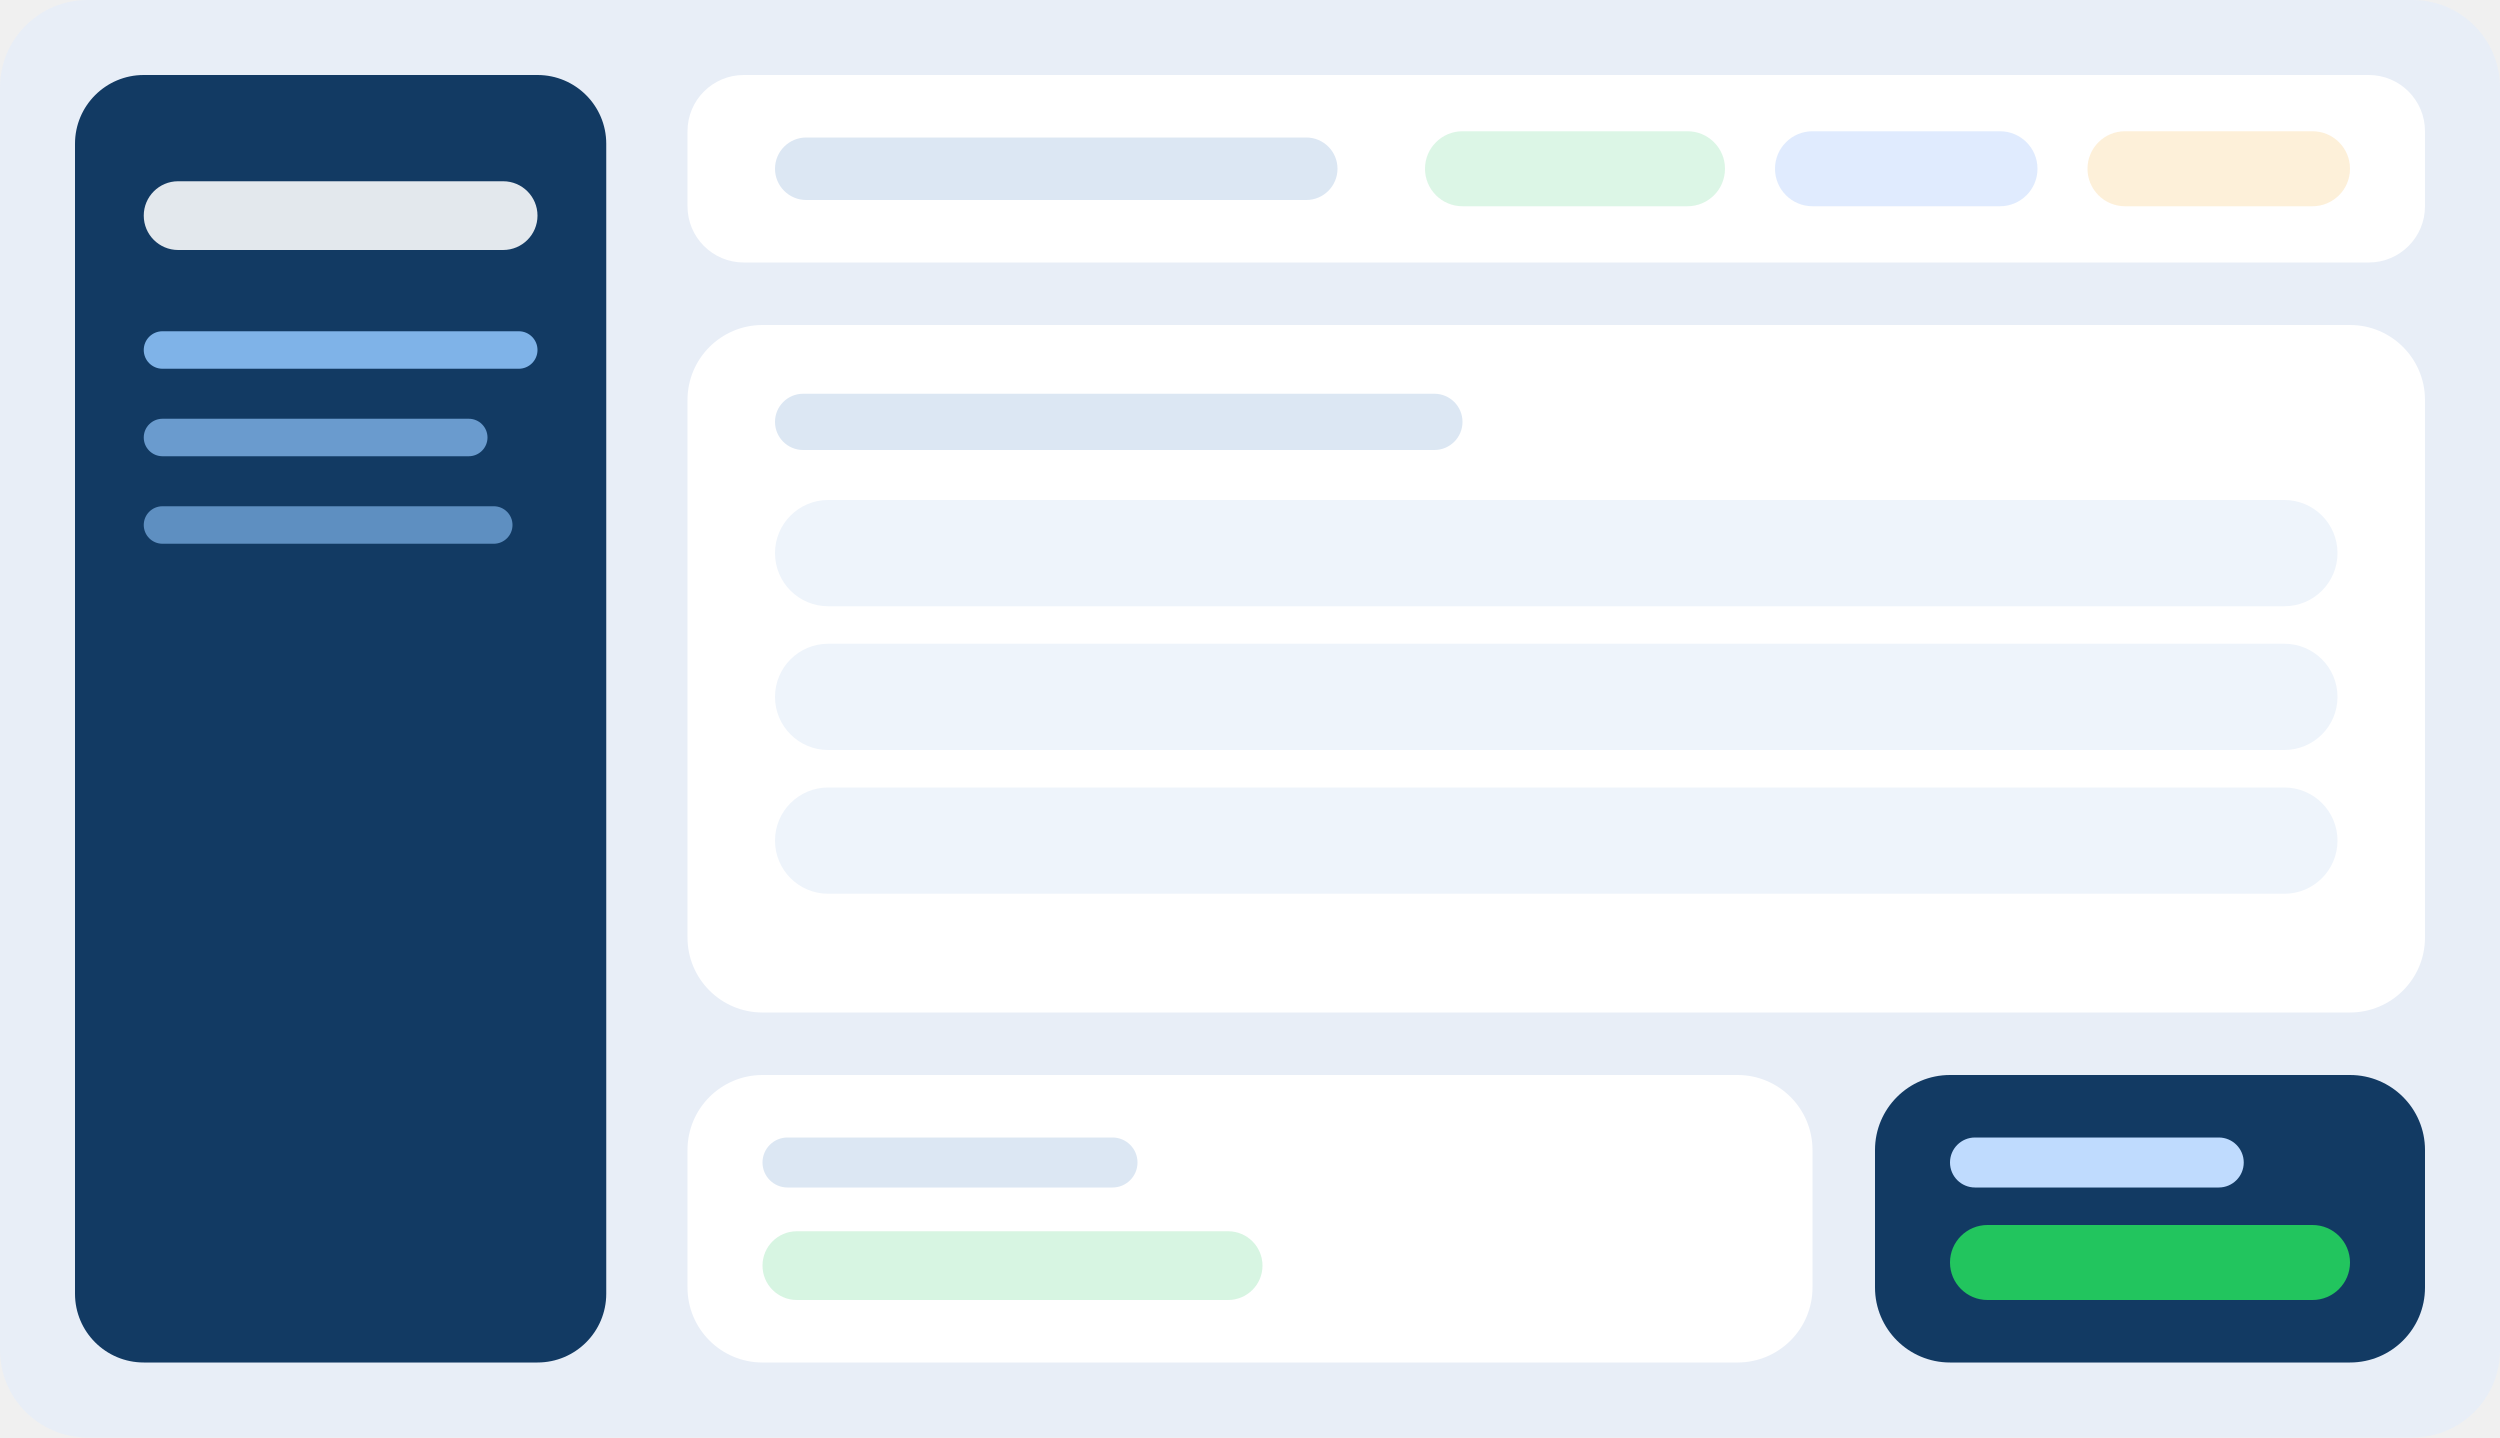
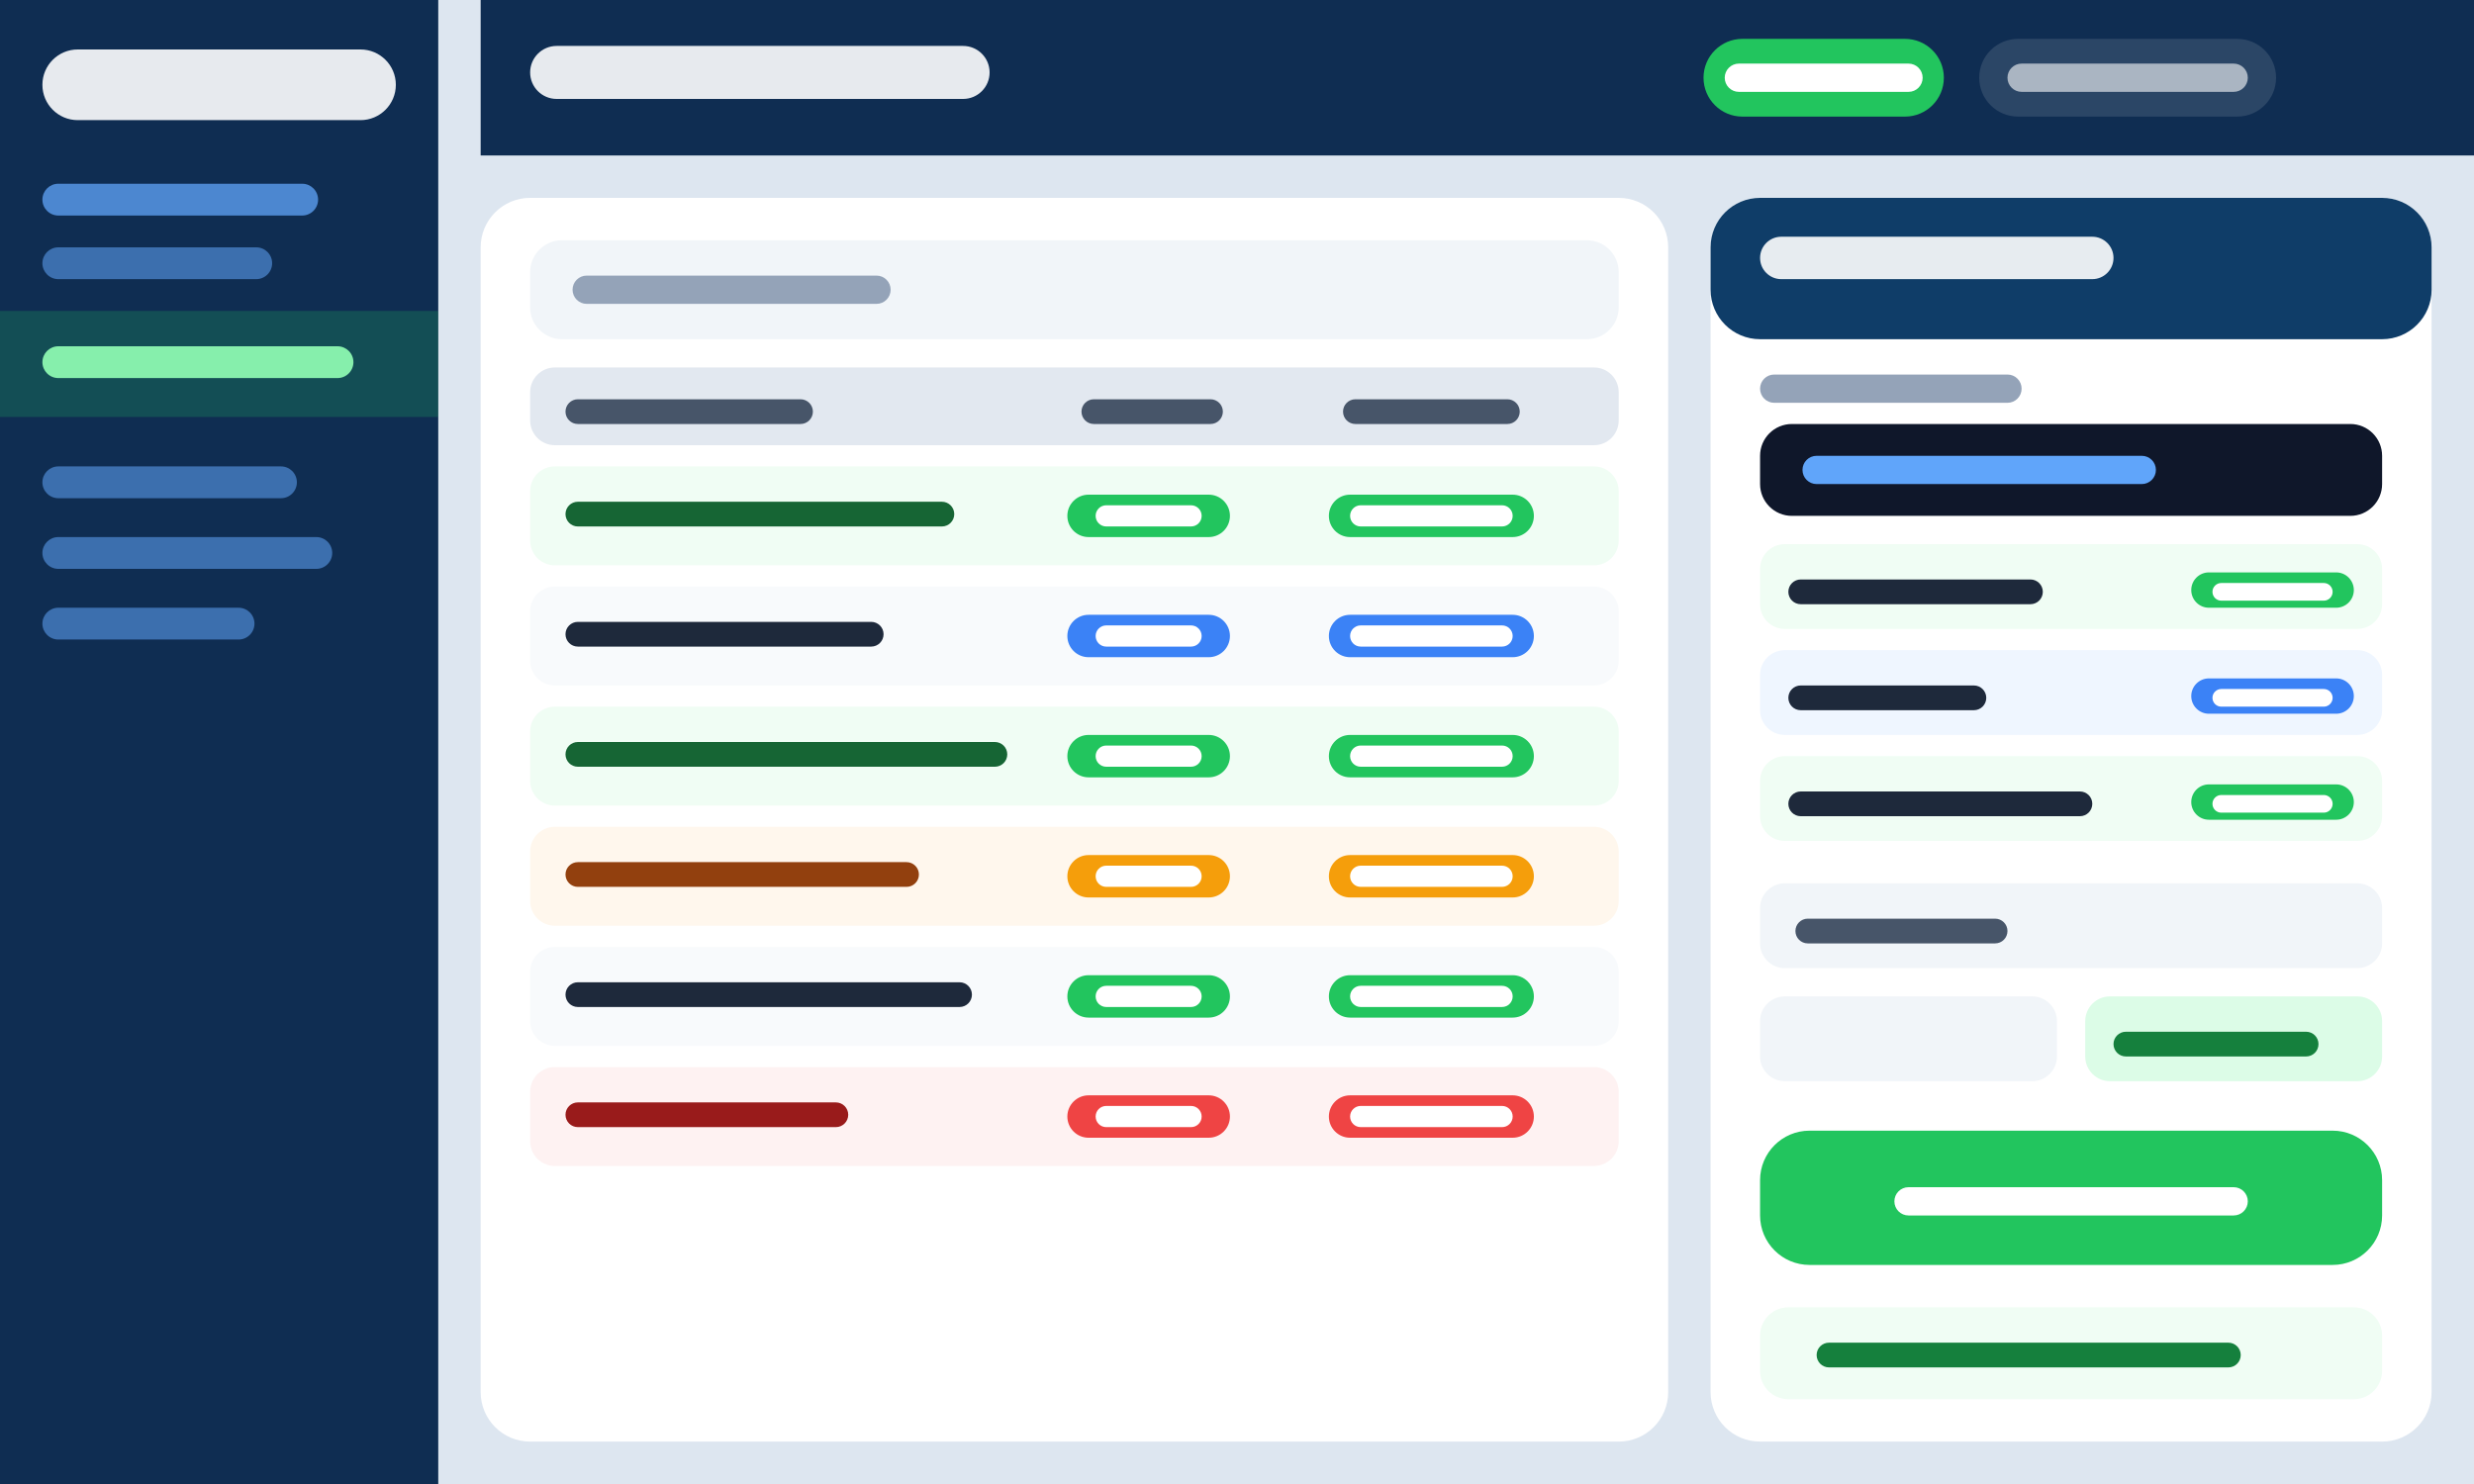
- <svg xmlns="http://www.w3.org/2000/svg" viewBox="0 0 800 460">
-   <rect width="800" height="460" rx="28" fill="#e8eef7" />
-   <rect x="24" y="24" width="170" height="412" rx="22" fill="#123a63" />
-   <rect x="220" y="24" width="556" height="60" rx="18" fill="#ffffff" />
-   <rect x="220" y="104" width="556" height="220" rx="24" fill="#ffffff" />
-   <rect x="220" y="344" width="360" height="92" rx="24" fill="#ffffff" />
-   <rect x="600" y="344" width="176" height="92" rx="24" fill="#123a63" />
-   <rect x="46" y="58" width="126" height="22" rx="11" fill="#ffffff" opacity="0.88" />
-   <rect x="46" y="106" width="126" height="12" rx="6" fill="#7fb3e8" />
-   <rect x="46" y="134" width="110" height="12" rx="6" fill="#7fb3e8" opacity="0.8" />
-   <rect x="46" y="162" width="118" height="12" rx="6" fill="#7fb3e8" opacity="0.7" />
-   <rect x="248" y="44" width="180" height="20" rx="10" fill="#dce7f3" />
-   <rect x="456" y="42" width="96" height="24" rx="12" fill="#22c55e" opacity="0.16" />
-   <rect x="568" y="42" width="84" height="24" rx="12" fill="#3b82f6" opacity="0.16" />
-   <rect x="668" y="42" width="84" height="24" rx="12" fill="#f59e0b" opacity="0.16" />
-   <rect x="248" y="126" width="220" height="18" rx="9" fill="#dce7f3" />
-   <rect x="248" y="160" width="500" height="34" rx="17" fill="#eef4fb" />
-   <rect x="248" y="206" width="500" height="34" rx="17" fill="#eef4fb" />
-   <rect x="248" y="252" width="500" height="34" rx="17" fill="#eef4fb" />
-   <rect x="244" y="364" width="120" height="16" rx="8" fill="#dce7f3" />
-   <rect x="244" y="394" width="160" height="22" rx="11" fill="#22c55e" opacity="0.18" />
-   <rect x="624" y="364" width="94" height="16" rx="8" fill="#bfdbfe" />
-   <rect x="624" y="392" width="128" height="24" rx="12" fill="#22c55e" />
+ <svg xmlns="http://www.w3.org/2000/svg" viewBox="0 0 700 420">
+   <rect width="700" height="420" fill="#dde6f0" />
+   <rect x="0" y="0" width="124" height="420" fill="#0f2d52" />
+   <rect x="12" y="14" width="100" height="20" rx="10" fill="#ffffff" opacity="0.9" />
+   <rect x="12" y="52" width="78" height="9" rx="4.5" fill="#60a5fa" opacity="0.75" />
+   <rect x="12" y="70" width="65" height="9" rx="4.5" fill="#60a5fa" opacity="0.55" />
+   <rect x="0" y="88" width="124" height="30" fill="#22c55e" opacity="0.22" />
+   <rect x="12" y="98" width="88" height="9" rx="4.5" fill="#86efac" />
+   <rect x="12" y="132" width="72" height="9" rx="4.5" fill="#60a5fa" opacity="0.55" />
+   <rect x="12" y="152" width="82" height="9" rx="4.5" fill="#60a5fa" opacity="0.55" />
+   <rect x="12" y="172" width="60" height="9" rx="4.5" fill="#60a5fa" opacity="0.55" />
+   <rect x="136" y="0" width="564" height="44" fill="#0f2d52" />
+   <rect x="150" y="13" width="130" height="15" rx="7.5" fill="#ffffff" opacity="0.9" />
+   <rect x="482" y="11" width="68" height="22" rx="11" fill="#22c55e" />
+   <rect x="488" y="18" width="56" height="8" rx="4" fill="#ffffff" />
+   <rect x="560" y="11" width="84" height="22" rx="11" fill="rgba(255,255,255,0.12)" />
+   <rect x="568" y="18" width="68" height="8" rx="4" fill="rgba(255,255,255,0.6)" />
+   <rect x="136" y="56" width="336" height="352" rx="14" fill="#ffffff" />
+   <rect x="150" y="68" width="308" height="28" rx="9" fill="#f1f5f9" />
+   <rect x="162" y="78" width="90" height="8" rx="4" fill="#94a3b8" />
+   <rect x="150" y="104" width="308" height="22" rx="7" fill="#e2e8f0" />
+   <rect x="160" y="113" width="70" height="7" rx="3.5" fill="#475569" />
+   <rect x="306" y="113" width="40" height="7" rx="3.5" fill="#475569" />
+   <rect x="380" y="113" width="50" height="7" rx="3.5" fill="#475569" />
+   <rect x="150" y="132" width="308" height="28" rx="7" fill="#f0fdf4" />
+   <rect x="160" y="142" width="110" height="7" rx="3.5" fill="#166534" />
+   <rect x="302" y="140" width="46" height="12" rx="6" fill="#22c55e" />
+   <rect x="310" y="143" width="30" height="6" rx="3" fill="#fff" />
+   <rect x="376" y="140" width="58" height="12" rx="6" fill="#22c55e" />
+   <rect x="382" y="143" width="46" height="6" rx="3" fill="#fff" />
+   <rect x="150" y="166" width="308" height="28" rx="7" fill="#f8fafc" />
+   <rect x="160" y="176" width="90" height="7" rx="3.5" fill="#1e293b" />
+   <rect x="302" y="174" width="46" height="12" rx="6" fill="#3b82f6" />
+   <rect x="310" y="177" width="30" height="6" rx="3" fill="#fff" />
+   <rect x="376" y="174" width="58" height="12" rx="6" fill="#3b82f6" />
+   <rect x="382" y="177" width="46" height="6" rx="3" fill="#fff" />
+   <rect x="150" y="200" width="308" height="28" rx="7" fill="#f0fdf4" />
+   <rect x="160" y="210" width="125" height="7" rx="3.5" fill="#166534" />
+   <rect x="302" y="208" width="46" height="12" rx="6" fill="#22c55e" />
+   <rect x="310" y="211" width="30" height="6" rx="3" fill="#fff" />
+   <rect x="376" y="208" width="58" height="12" rx="6" fill="#22c55e" />
+   <rect x="382" y="211" width="46" height="6" rx="3" fill="#fff" />
+   <rect x="150" y="234" width="308" height="28" rx="7" fill="#fff7ed" />
+   <rect x="160" y="244" width="100" height="7" rx="3.5" fill="#92400e" />
+   <rect x="302" y="242" width="46" height="12" rx="6" fill="#f59e0b" />
+   <rect x="310" y="245" width="30" height="6" rx="3" fill="#fff" />
+   <rect x="376" y="242" width="58" height="12" rx="6" fill="#f59e0b" />
+   <rect x="382" y="245" width="46" height="6" rx="3" fill="#fff" />
+   <rect x="150" y="268" width="308" height="28" rx="7" fill="#f8fafc" />
+   <rect x="160" y="278" width="115" height="7" rx="3.5" fill="#1e293b" />
+   <rect x="302" y="276" width="46" height="12" rx="6" fill="#22c55e" />
+   <rect x="310" y="279" width="30" height="6" rx="3" fill="#fff" />
+   <rect x="376" y="276" width="58" height="12" rx="6" fill="#22c55e" />
+   <rect x="382" y="279" width="46" height="6" rx="3" fill="#fff" />
+   <rect x="150" y="302" width="308" height="28" rx="7" fill="#fef2f2" />
+   <rect x="160" y="312" width="80" height="7" rx="3.5" fill="#991b1b" />
+   <rect x="302" y="310" width="46" height="12" rx="6" fill="#ef4444" />
+   <rect x="310" y="313" width="30" height="6" rx="3" fill="#fff" />
+   <rect x="376" y="310" width="58" height="12" rx="6" fill="#ef4444" />
+   <rect x="382" y="313" width="46" height="6" rx="3" fill="#fff" />
+   <rect x="484" y="56" width="204" height="352" rx="14" fill="#ffffff" />
+   <rect x="484" y="56" width="204" height="40" rx="14" fill="#0f3d68" />
+   <rect x="498" y="67" width="100" height="12" rx="6" fill="#ffffff" opacity="0.9" />
+   <rect x="498" y="106" width="74" height="8" rx="4" fill="#94a3b8" />
+   <rect x="498" y="120" width="176" height="26" rx="9" fill="#0f172a" />
+   <rect x="510" y="129" width="100" height="8" rx="4" fill="#60a5fa" />
+   <rect x="498" y="154" width="176" height="24" rx="7" fill="#f0fdf4" />
+   <rect x="506" y="164" width="72" height="7" rx="3.5" fill="#1e293b" />
+   <rect x="620" y="162" width="46" height="10" rx="5" fill="#22c55e" />
+   <rect x="626" y="165" width="34" height="5" rx="2.5" fill="#fff" />
+   <rect x="498" y="184" width="176" height="24" rx="7" fill="#eff6ff" />
+   <rect x="506" y="194" width="56" height="7" rx="3.5" fill="#1e293b" />
+   <rect x="620" y="192" width="46" height="10" rx="5" fill="#3b82f6" />
+   <rect x="626" y="195" width="34" height="5" rx="2.5" fill="#fff" />
+   <rect x="498" y="214" width="176" height="24" rx="7" fill="#f0fdf4" />
+   <rect x="506" y="224" width="86" height="7" rx="3.5" fill="#1e293b" />
+   <rect x="620" y="222" width="46" height="10" rx="5" fill="#22c55e" />
+   <rect x="626" y="225" width="34" height="5" rx="2.5" fill="#fff" />
+   <rect x="498" y="250" width="176" height="24" rx="7" fill="#f1f5f9" />
+   <rect x="508" y="260" width="60" height="7" rx="3.5" fill="#475569" />
+   <rect x="498" y="282" width="84" height="24" rx="7" fill="#f1f5f9" />
+   <rect x="590" y="282" width="84" height="24" rx="7" fill="#dcfce7" />
+   <rect x="598" y="292" width="58" height="7" rx="3.5" fill="#15803d" />
+   <rect x="498" y="320" width="176" height="38" rx="14" fill="#22c55e" />
+   <rect x="536" y="336" width="100" height="8" rx="4" fill="#ffffff" />
+   <rect x="498" y="370" width="176" height="26" rx="8" fill="#f0fdf4" />
+   <rect x="514" y="380" width="120" height="7" rx="3.5" fill="#15803d" />
</svg>
